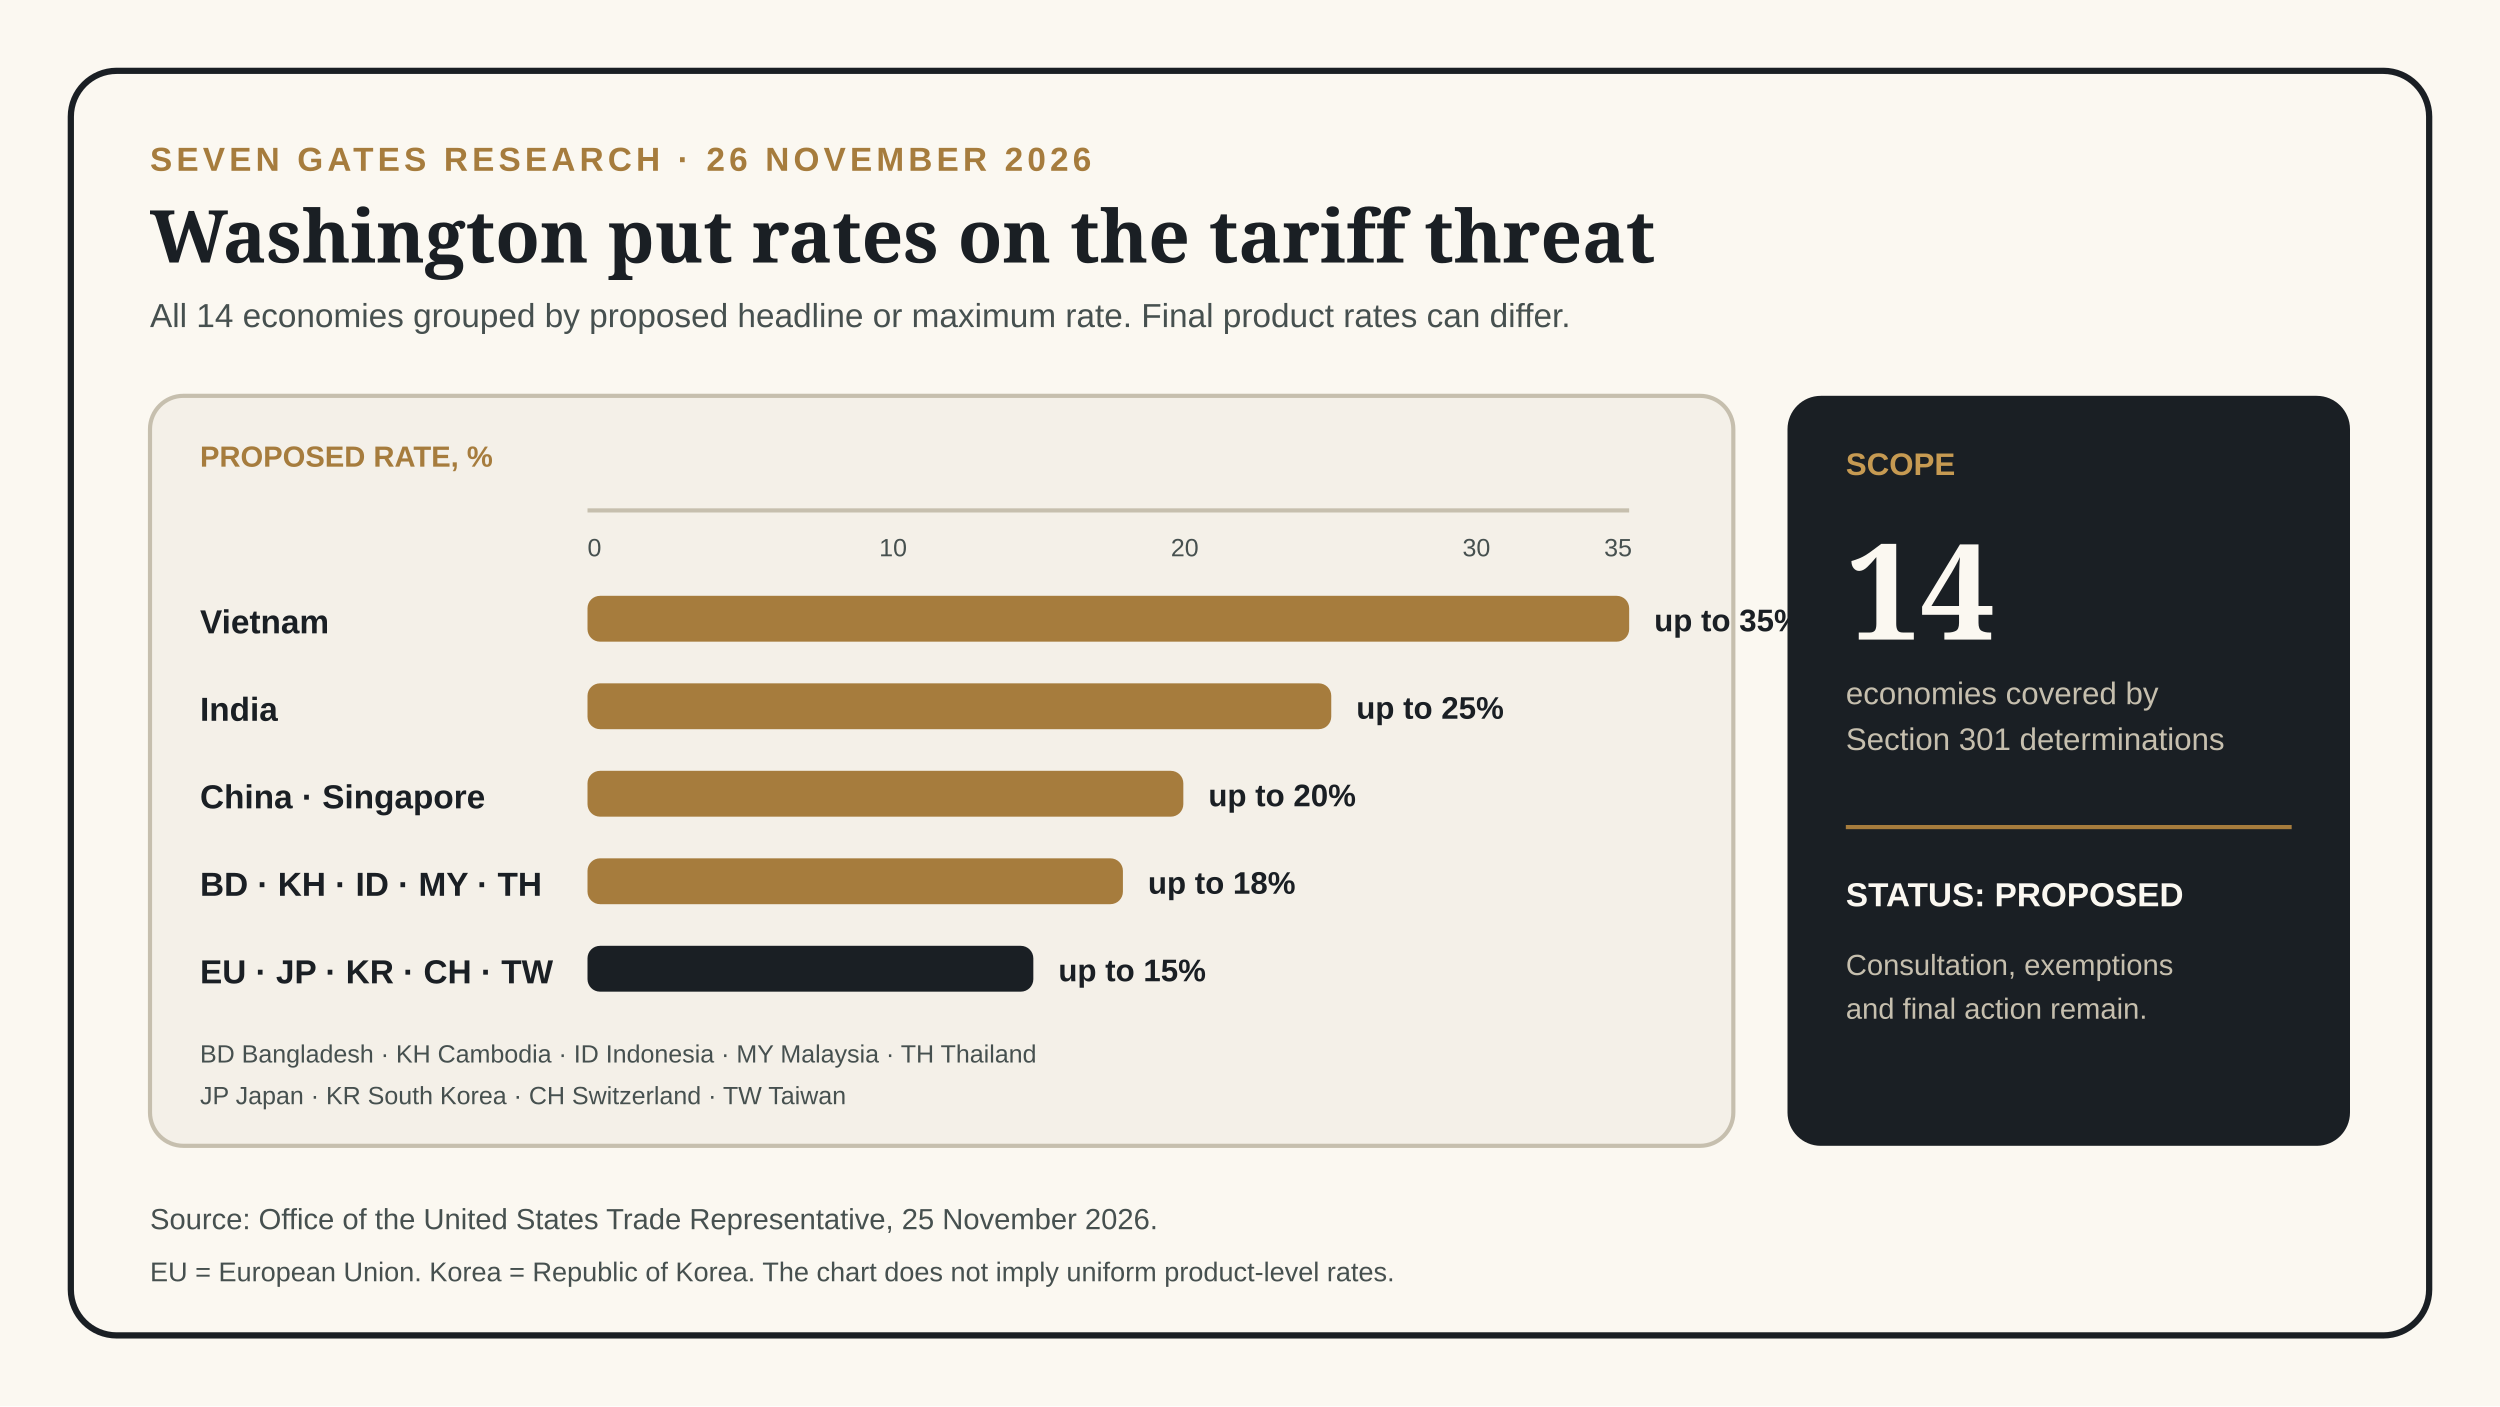
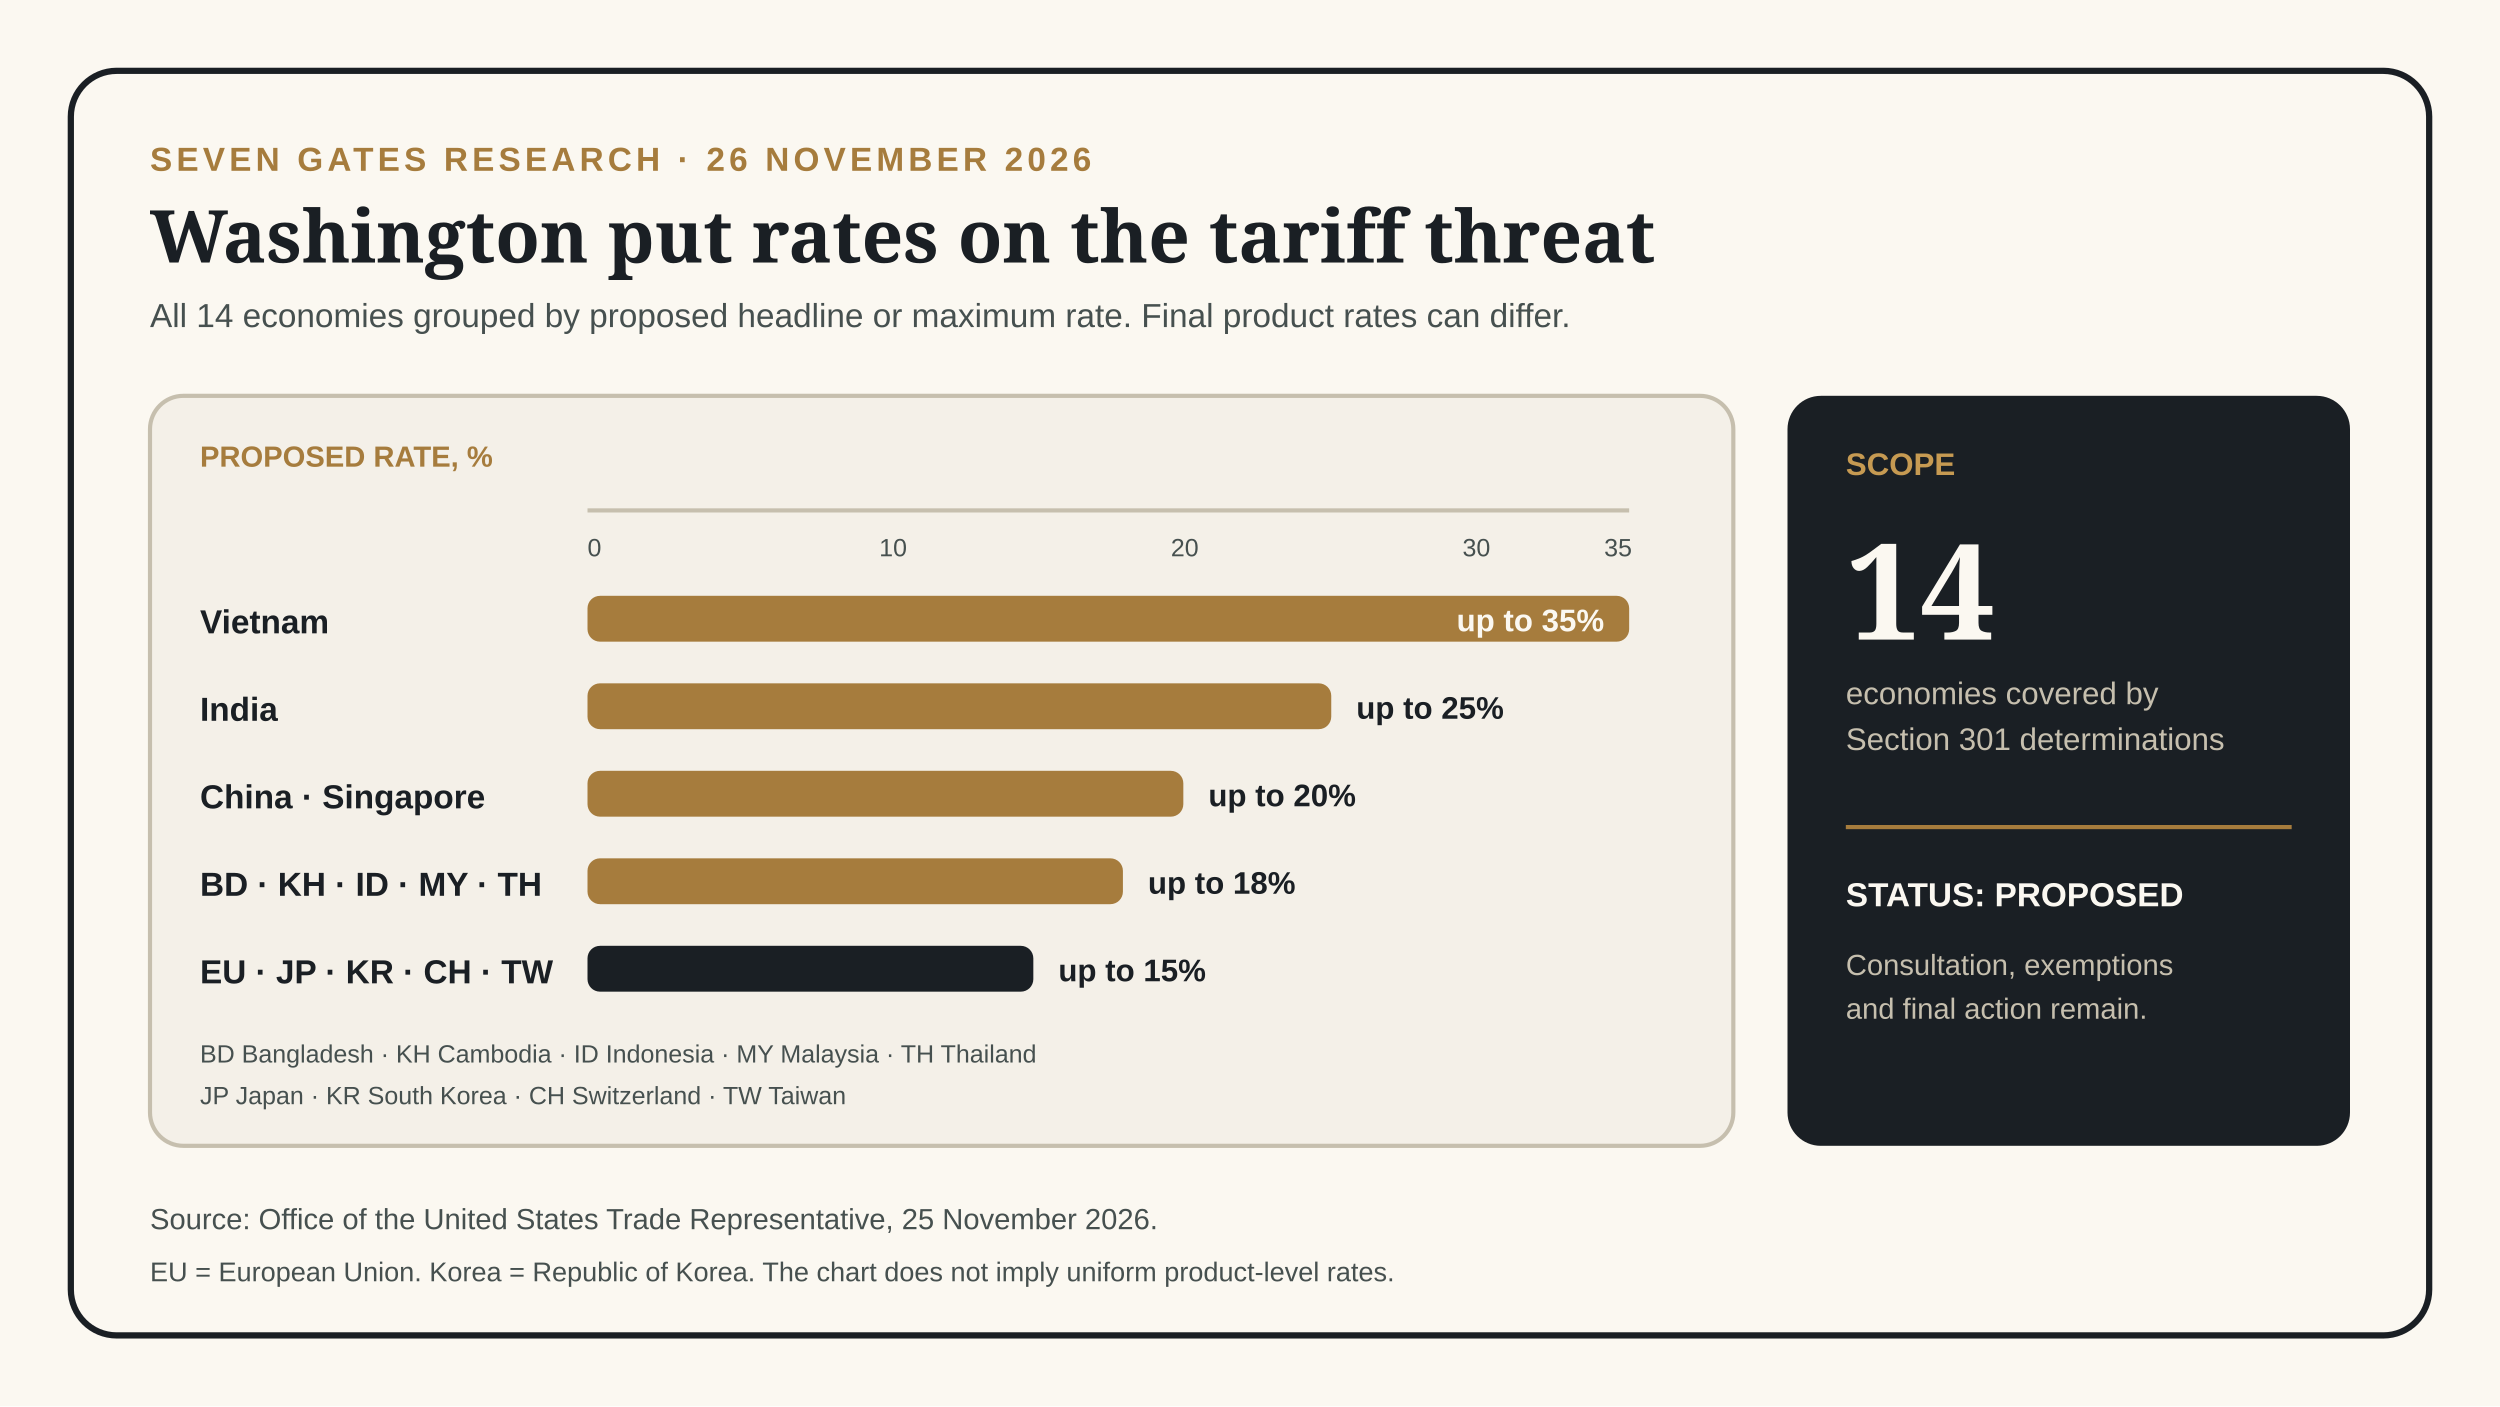
<svg xmlns="http://www.w3.org/2000/svg" width="1200" height="675" viewBox="0 0 1200 675" role="img" aria-labelledby="title desc">
  <rect width="1200" height="675" fill="#FBF8F1" />
  <rect x="34" y="34" width="1132" height="607" rx="22" fill="#FBF8F1" stroke="#1A1F24" stroke-width="3" />
  <text x="72" y="82" fill="#A67C3D" font-family="Arial, sans-serif" font-size="16" font-weight="700" letter-spacing="2">SEVEN GATES RESEARCH · 26 NOVEMBER 2026</text>
  <text x="72" y="126" fill="#1A1F24" font-family="Georgia, serif" font-size="35" font-weight="700">Washington put rates on the tariff threat</text>
  <text x="72" y="157" fill="#46504F" font-family="Arial, sans-serif" font-size="16">All 14 economies grouped by proposed headline or maximum rate. Final product rates can differ.</text>
  <rect x="72" y="190" width="760" height="360" rx="16" fill="#F4F0E8" stroke="#C6BFAE" stroke-width="2" />
  <text x="96" y="224" fill="#A67C3D" font-family="Arial, sans-serif" font-size="14" font-weight="700">PROPOSED RATE, %</text>
  <line x1="282" y1="245" x2="782" y2="245" stroke="#C6BFAE" stroke-width="2" />
  <text x="282" y="267" fill="#46504F" font-family="Arial, sans-serif" font-size="12">0</text>
  <text x="422" y="267" fill="#46504F" font-family="Arial, sans-serif" font-size="12">10</text>
  <text x="562" y="267" fill="#46504F" font-family="Arial, sans-serif" font-size="12">20</text>
  <text x="702" y="267" fill="#46504F" font-family="Arial, sans-serif" font-size="12">30</text>
  <text x="770" y="267" fill="#46504F" font-family="Arial, sans-serif" font-size="12">35</text>
  <text x="96" y="304" fill="#1A1F24" font-family="Arial, sans-serif" font-size="16" font-weight="700">Vietnam</text>
  <rect x="282" y="286" width="500" height="22" rx="6" fill="#A67C3D" />
-   <text x="794" y="303" fill="#1A1F24" font-family="Arial, sans-serif" font-size="15" font-weight="700">up to 35%</text>
+   <text x="770" y="303" text-anchor="end" fill="#FBF8F1" font-family="Arial, sans-serif" font-size="15" font-weight="700">up to 35%</text>
  <text x="96" y="346" fill="#1A1F24" font-family="Arial, sans-serif" font-size="16" font-weight="700">India</text>
  <rect x="282" y="328" width="357" height="22" rx="6" fill="#A67C3D" />
  <text x="651" y="345" fill="#1A1F24" font-family="Arial, sans-serif" font-size="15" font-weight="700">up to 25%</text>
  <text x="96" y="388" fill="#1A1F24" font-family="Arial, sans-serif" font-size="16" font-weight="700">China · Singapore</text>
  <rect x="282" y="370" width="286" height="22" rx="6" fill="#A67C3D" />
  <text x="580" y="387" fill="#1A1F24" font-family="Arial, sans-serif" font-size="15" font-weight="700">up to 20%</text>
  <text x="96" y="430" fill="#1A1F24" font-family="Arial, sans-serif" font-size="16" font-weight="700">BD · KH · ID · MY · TH</text>
  <rect x="282" y="412" width="257" height="22" rx="6" fill="#A67C3D" />
  <text x="551" y="429" fill="#1A1F24" font-family="Arial, sans-serif" font-size="15" font-weight="700">up to 18%</text>
  <text x="96" y="472" fill="#1A1F24" font-family="Arial, sans-serif" font-size="16" font-weight="700">EU · JP · KR · CH · TW</text>
  <rect x="282" y="454" width="214" height="22" rx="6" fill="#1A1F24" />
  <text x="508" y="471" fill="#1A1F24" font-family="Arial, sans-serif" font-size="15" font-weight="700">up to 15%</text>
  <text x="96" y="510" fill="#46504F" font-family="Arial, sans-serif" font-size="12">BD Bangladesh · KH Cambodia · ID Indonesia · MY Malaysia · TH Thailand</text>
  <text x="96" y="530" fill="#46504F" font-family="Arial, sans-serif" font-size="12">JP Japan · KR South Korea · CH Switzerland · TW Taiwan</text>
  <rect x="858" y="190" width="270" height="360" rx="16" fill="#1A1F24" />
  <text x="886" y="228" fill="#C69A52" font-family="Arial, sans-serif" font-size="15" font-weight="700">SCOPE</text>
  <text x="886" y="307" fill="#FBF8F1" font-family="Georgia, serif" font-size="64" font-weight="700">14</text>
  <text x="886" y="338" fill="#C6BFAE" font-family="Arial, sans-serif" font-size="15">economies covered by</text>
  <text x="886" y="360" fill="#C6BFAE" font-family="Arial, sans-serif" font-size="15">Section 301 determinations</text>
  <line x1="886" y1="397" x2="1100" y2="397" stroke="#A67C3D" stroke-width="2" />
  <text x="886" y="435" fill="#FBF8F1" font-family="Arial, sans-serif" font-size="16" font-weight="700">STATUS: PROPOSED</text>
  <text x="886" y="468" fill="#C6BFAE" font-family="Arial, sans-serif" font-size="14">Consultation, exemptions</text>
  <text x="886" y="489" fill="#C6BFAE" font-family="Arial, sans-serif" font-size="14">and final action remain.</text>
  <text x="72" y="590" fill="#46504F" font-family="Arial, sans-serif" font-size="14">Source: Office of the United States Trade Representative, 25 November 2026.</text>
  <text x="72" y="615" fill="#46504F" font-family="Arial, sans-serif" font-size="13">EU = European Union. Korea = Republic of Korea. The chart does not imply uniform product-level rates.</text>
</svg>
